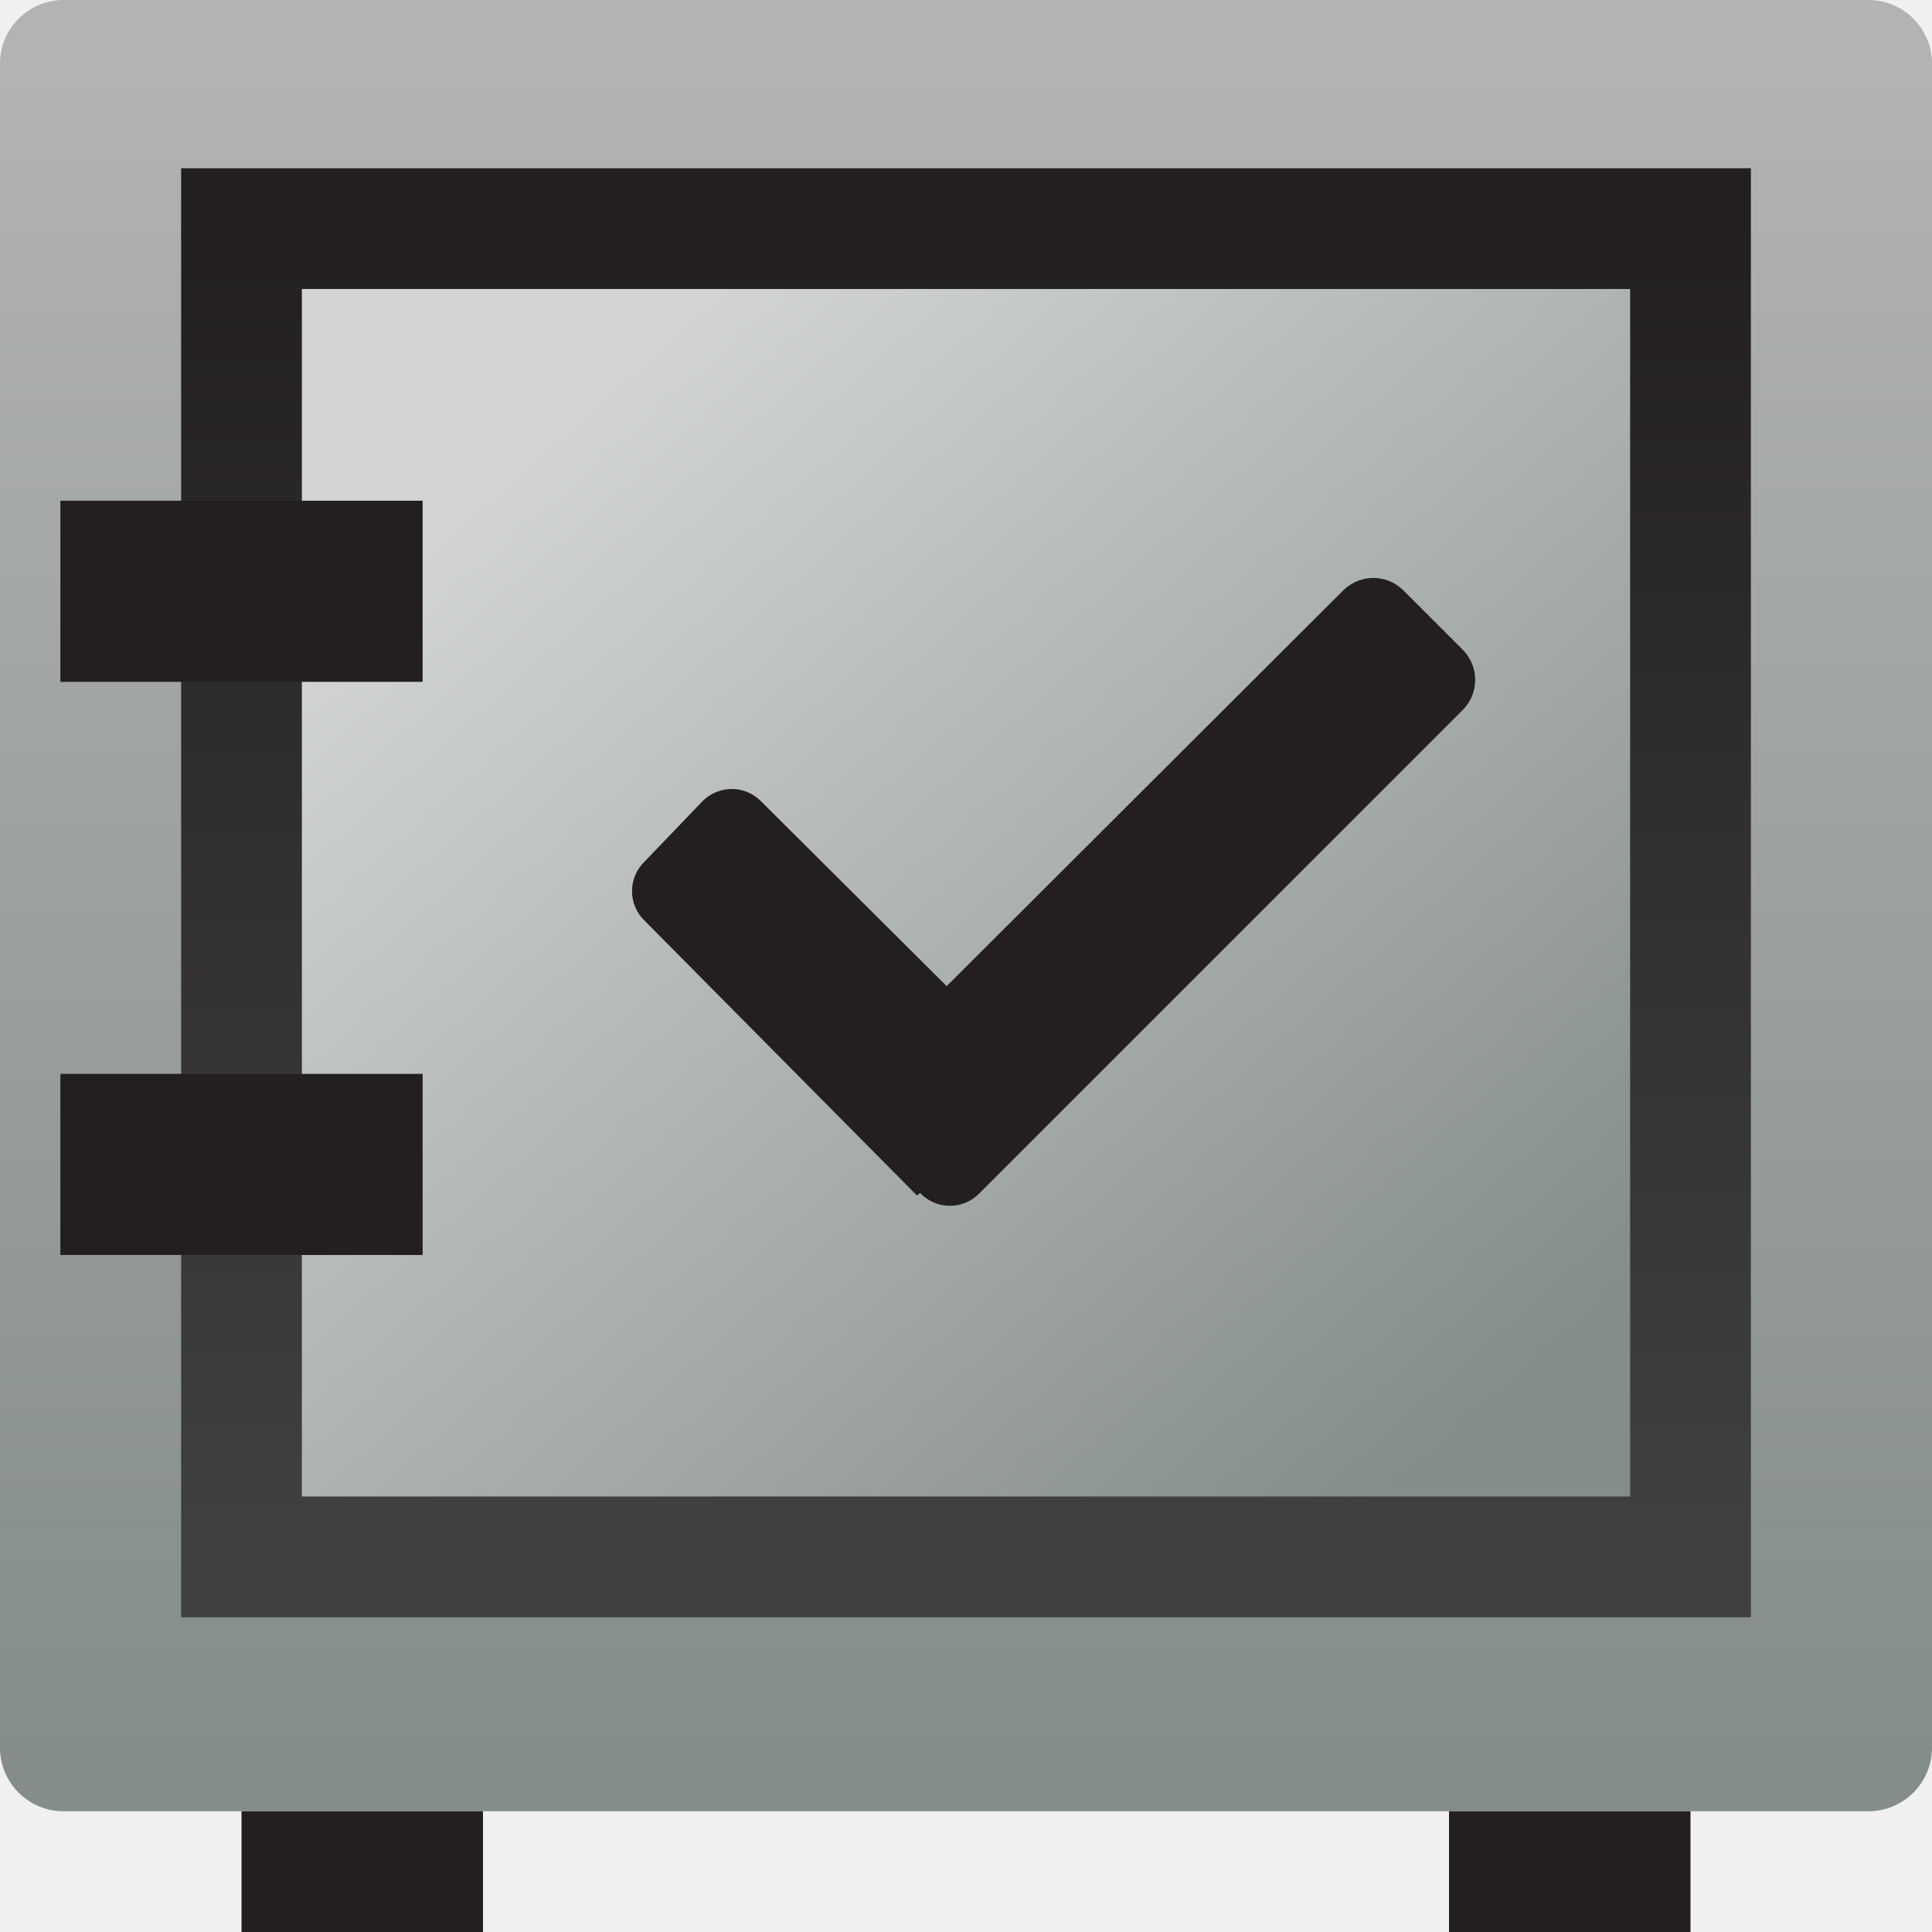
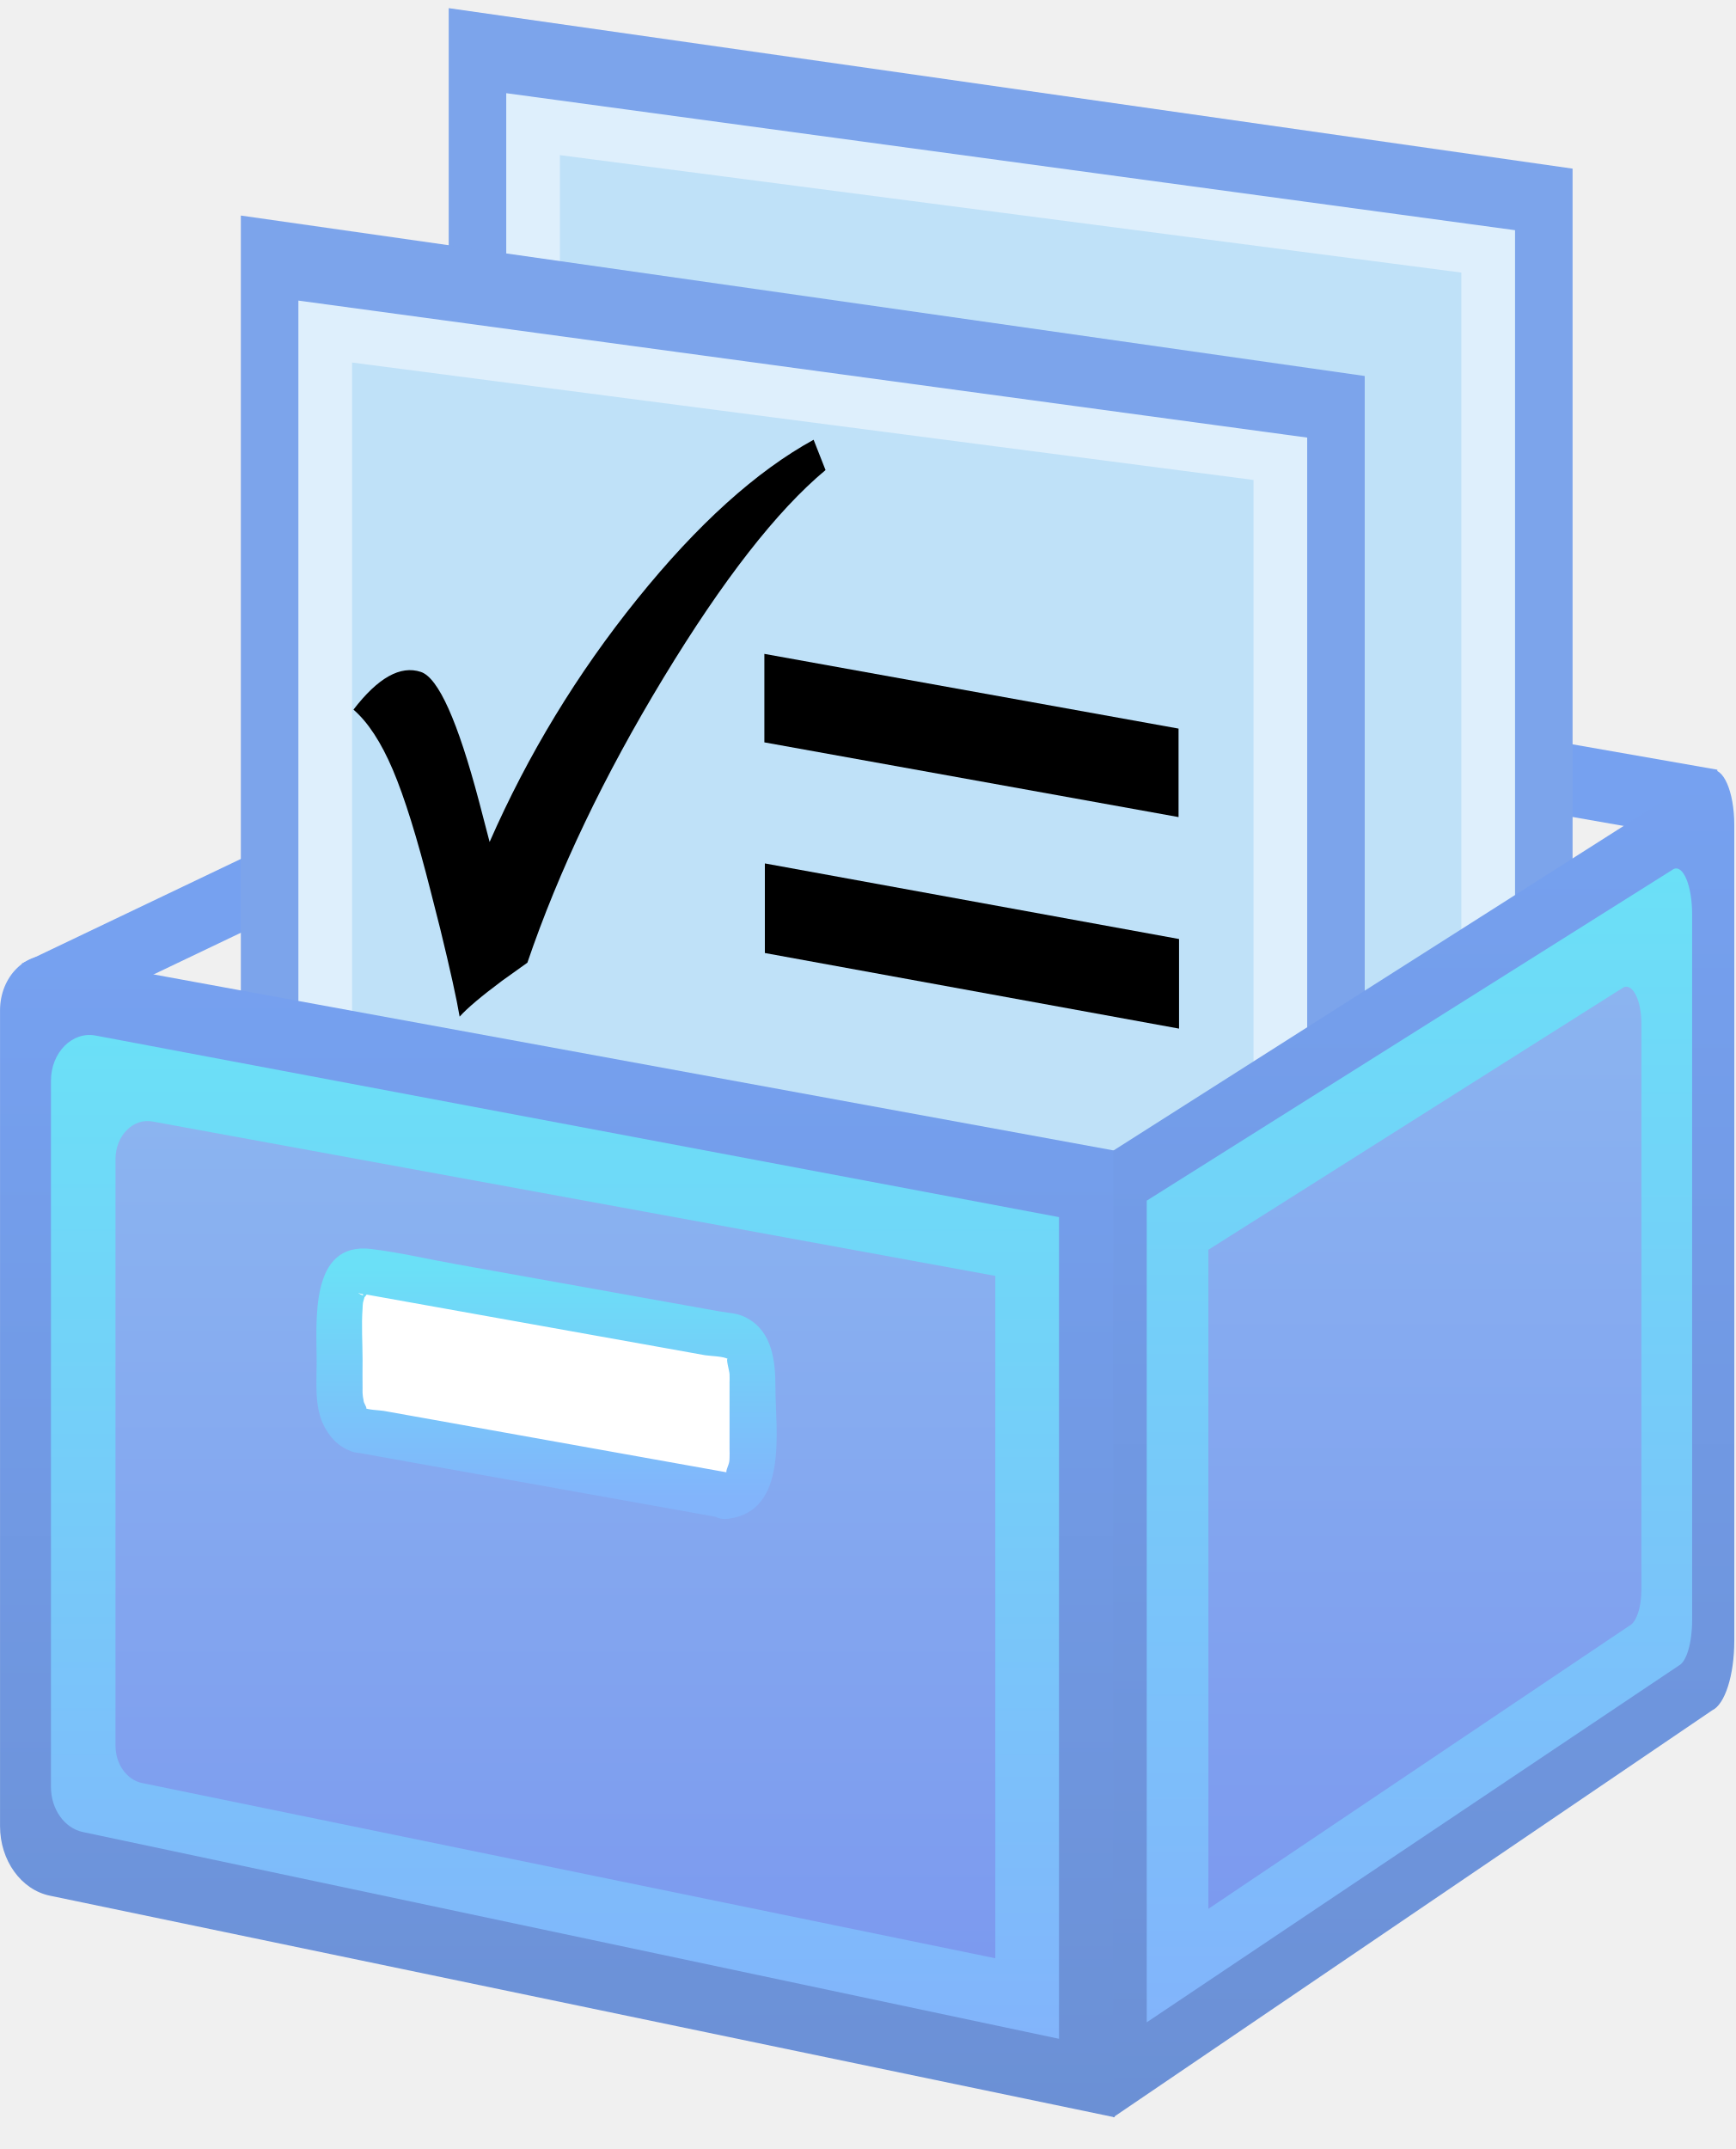
- <svg xmlns="http://www.w3.org/2000/svg" viewBox="0 0 24 24">
-   <defs>
-     <style>.a{fill:url(#a);}.b{fill:#231f20;}.c{fill:url(#b);}.d{fill:url(#c);}</style>
-     <linearGradient id="a" x1="12" y1="0.86" x2="12" y2="21.86" gradientUnits="userSpaceOnUse">
-       <stop offset="0" stop-color="#b2b3b3" />
-       <stop offset="1" stop-color="#848d8c" />
-     </linearGradient>
-     <linearGradient id="b" x1="12" y1="19" x2="12" y2="2.74" gradientUnits="userSpaceOnUse">
-       <stop offset="0" stop-color="#404041" />
-       <stop offset="1" stop-color="#231f20" />
-     </linearGradient>
-     <linearGradient id="c" x1="6.92" y1="5.36" x2="18.03" y2="17.88" gradientUnits="userSpaceOnUse">
-       <stop offset="0" stop-color="#d1d4d3" />
-       <stop offset="1" stop-color="#848d8c" />
-     </linearGradient>
-   </defs>
-   <rect class="a" width="24" height="22.5" rx="0.79" />
-   <rect class="b" x="3" y="22.5" width="3" height="1.5" />
-   <rect class="b" x="18" y="22.5" width="3" height="1.5" />
-   <rect class="c" x="2.25" y="2.09" width="19.5" height="18" />
-   <rect class="d" x="3.75" y="3.59" width="16.5" height="15" />
-   <rect class="b" x="1.86" y="5.13" width="2.25" height="4.5" transform="translate(10.38 4.36) rotate(90)" />
-   <path class="b" d="M11.38,14.89,8,11.48a.51.51,0,0,1,0-.74L8.71,10a.51.51,0,0,1,.74,0l2.3,2.29,4.93-4.92a.53.53,0,0,1,.74,0l.74.74a.53.53,0,0,1,0,.75l-6,6a.51.51,0,0,1-.74,0Z" transform="translate(0.01 -0.04)" />
-   <rect class="b" x="1.86" y="12.26" width="2.25" height="4.5" transform="translate(17.51 11.48) rotate(90)" />
+ <svg xmlns="http://www.w3.org/2000/svg" version="1.1" id="Ebene_1" x="0px" y="0px" viewBox="0 0 454 562" style="enable-background:new 0 0 454 562;" xml:space="preserve">
+   <style type="text/css">
+ 	.st0{fill:#76A1F0;}
+ 	.st1{fill:#7CA4EB;}
+ 	.st2{fill:#DEEFFC;}
+ 	.st3{fill:#BFE1F8;}
+ 	.st4{fill:url(#SVGID_1_);}
+ 	.st5{fill:url(#SVGID_2_);}
+ 	.st6{fill:url(#SVGID_3_);}
+ 	.st7{fill:url(#SVGID_4_);}
+ 	.st8{fill:url(#SVGID_5_);}
+ 	.st9{fill:url(#SVGID_6_);}
+ 	.st10{fill:#FFFFFF;}
+ 	.st11{fill:url(#SVGID_7_);}
+ </style>
+   <polygon class="st0" points="232.7,162.9 6.38,270.97 5.71,251.98 232.03,143.92 " />
+   <polygon class="st0" points="449.21,220.29 215.21,179.29 215.21,160.29 449.21,201.29 " />
+   <polygon class="st1" points="411.35,412.59 117.37,351.17 117.37,2.13 411.35,44.1 " />
+   <polygon class="st2" points="396.3,390.96 132.42,335.69 132.42,24.37 396.3,60.2 " />
+   <polygon class="st3" points="382.25,374.26 146.46,324.11 146.46,40.57 382.25,71.28 " />
+   <polygon class="st1" points="356.98,466.82 63,405.41 63,56.37 356.98,98.33 " />
+   <polygon class="st2" points="341.93,445.2 78.05,389.92 78.05,78.61 341.93,114.44 " />
+   <polygon class="st3" points="327.89,428.5 92.09,378.34 92.09,94.81 327.89,125.52 " />
+   <linearGradient id="SVGID_1_" gradientUnits="userSpaceOnUse" x1="145.796" y1="249.881" x2="145.796" y2="553.708">
+     <stop offset="9.681973e-08" style="stop-color:#76A1F0" />
+     <stop offset="1" style="stop-color:#6B90D5" />
+   </linearGradient>
+   <path class="st4" d="M0.01,264.23v213.34c0,8.95,5.49,16.61,13.02,18.18l278.54,57.96v-252.8l-277.4-50.85  C6.74,248.69,0.01,255.42,0.01,264.23z" />
+   <linearGradient id="SVGID_2_" gradientUnits="userSpaceOnUse" x1="145.171" y1="270.661" x2="145.171" y2="533.177">
+     <stop offset="0" style="stop-color:#6BE0F7" />
+     <stop offset="1" style="stop-color:#82B4FB" />
+   </linearGradient>
+   <path class="st5" d="M13.33,282.63v184.69c0,5.79,3.5,10.75,8.31,11.78l255.37,54.08V318.3L25.03,270.82  C18.89,269.65,13.33,275.27,13.33,282.63z" />
+   <linearGradient id="SVGID_3_" gradientUnits="userSpaceOnUse" x1="2104.204" y1="201.41" x2="2104.204" y2="553.721" gradientTransform="matrix(-0.3581 0 0 1 1126.018 0)">
+     <stop offset="9.681973e-08" style="stop-color:#76A1F0" />
+     <stop offset="1" style="stop-color:#6B90D5" />
+   </linearGradient>
+   <path class="st6" d="M453.65,215.75V429.1c0,8.95-2.43,16.61-5.78,18.18l-156.7,106.45v-252.8l156.19-99.34  C450.67,200.22,453.65,206.95,453.65,215.75z" />
+   <linearGradient id="SVGID_4_" gradientUnits="userSpaceOnUse" x1="2140.386" y1="227.11" x2="2140.386" y2="528.867" gradientTransform="matrix(-0.3341 0 0 1 1086.473 0)">
+     <stop offset="0" style="stop-color:#6BE0F7" />
+     <stop offset="1" style="stop-color:#82B4FB" />
+   </linearGradient>
+   <path class="st7" d="M442.62,239.08v184.69c0,5.79-1.45,10.75-3.44,11.78l-139.22,93.32V313.99l137.82-86.72  C440.32,226.1,442.62,231.71,442.62,239.08z" />
+   <linearGradient id="SVGID_5_" gradientUnits="userSpaceOnUse" x1="145.277" y1="293.176" x2="145.277" y2="512.12">
+     <stop offset="0" style="stop-color:#8BB4F0" />
+     <stop offset="1" style="stop-color:#7C9AEF" />
+   </linearGradient>
+   <path class="st8" d="M30.21,303.12V456.5c0,4.81,2.91,8.93,6.9,9.78l223.24,45.84V333.67L39.93,293.3  C34.83,292.33,30.21,297,30.21,303.12z" />
+   <linearGradient id="SVGID_6_" gradientUnits="userSpaceOnUse" x1="1475.305" y1="258.045" x2="1475.305" y2="499.176" gradientTransform="matrix(-0.433 0 0 1 1011.572 0)">
+     <stop offset="0" style="stop-color:#8BB4F0" />
+     <stop offset="1" style="stop-color:#7C9AEF" />
+   </linearGradient>
+   <path class="st9" d="M429.35,267.65v148.13c0,4.65-1.37,8.63-3.26,9.45l-110,73.96V326.83l108.67-68.67  C427.17,257.23,429.35,261.74,429.35,267.65z" />
+   <g>
+     <path class="st10" d="M190.44,391.18l-95.18-17.05c-3.54,0-6.41-4.38-6.41-9.77v-22.22c0-5.4,2.87-9.77,6.41-9.77l95.18,17.05   c3.54,0,6.41,4.38,6.41,9.77v22.22C196.85,386.8,193.98,391.18,190.44,391.18z" />
+     <g>
+       <linearGradient id="SVGID_7_" gradientUnits="userSpaceOnUse" x1="142.977" y1="331.857" x2="142.977" y2="391.676">
+         <stop offset="0" style="stop-color:#6BE0F7" />
+         <stop offset="1" style="stop-color:#82B4FB" />
+       </linearGradient>
+       <path class="st11" d="M192.04,385.39c-16.19-2.9-32.38-5.8-48.57-8.7c-10.82-1.94-21.64-3.88-32.47-5.82    c-3.53-0.63-7.05-1.26-10.58-1.89c-1.04-0.19-4.27-0.25-5.17-0.85c1.35,0.91-0.05-1.15-0.1-1.58c-0.13-1.06-0.21-0.78-0.31-2.22    c-0.03-0.42,0.01-0.85,0-1.27c-0.05-2.46,0-4.92,0-7.38c0-4.45-0.33-9.04,0-13.48c0.03-0.42,0.03-1.14,0.11-1.55    c0.13-0.47,0.26-0.93,0.39-1.4c0.93-0.96,0.75-1.31-0.56-1.04c1.03,1.42-1.89-0.52-0.8,0c0.58,0.28,1.5,0.27,2.13,0.38    c3.31,0.59,6.62,1.19,9.93,1.78c21.76,3.9,43.52,7.8,65.27,11.69c4.37,0.78,8.73,1.56,13.1,2.35c1.24,0.22,4.92,0.26,6.01,1.01    c-0.67-0.46,0.35,3.01,0.41,3.91c0.05,0.76,0,1.54,0,2.3c0,2.89,0,5.78,0,8.67s0,5.78,0,8.67c0,0.73,0.05,1.49,0,2.22    c-0.02,0.36,0,0.49-0.06,0.97c-0.13,1.16-1.43,3.16-0.35,3.03c-7.57,0.93-7.66,12.94,0,12c15.9-1.96,12.41-23.04,12.41-34.51    c0-6.68-0.79-14.33-7.36-17.94c-2.55-1.4-4.04-1.21-7.44-1.82c-22.94-4.11-45.87-8.22-68.81-12.33    c-7.33-1.31-14.72-3.06-22.12-3.96c-16.26-1.98-14.27,19.11-14.27,29.53c0,5.58-0.67,11.91,2.06,17c1.06,1.97,2.5,3.82,4.38,5.06    c1.03,0.68,2.15,1.21,3.34,1.57c0.07,0.02,2.71,0.4,1.05,0.13c0.6,0.1,1.21,0.21,1.81,0.32c8.89,1.62,17.8,3.19,26.7,4.78    c22.22,3.98,44.44,7.96,66.66,11.94C196.4,398.31,199.64,386.75,192.04,385.39z" />
+     </g>
+   </g>
+   <g>
+     <path d="M212.82,115l3.12,7.93c-12.7,10.58-26.83,28.69-42.38,54.32c-15.55,25.64-27.42,50.47-35.61,74.51l-6.59,4.71   c-5.46,4.07-9.17,7.2-11.13,9.4c-0.77-4.58-2.46-12.22-5.07-22.93l-2.49-9.8c-3.56-14.06-6.87-24.68-9.93-31.86   c-3.06-7.18-6.48-12.41-10.28-15.7c6.41-8.35,12.29-11.64,17.63-9.86c4.57,1.52,9.64,12.82,15.22,33.9l2.76,10.57   c10.03-22.87,22.91-44.06,38.64-63.56C182.44,137.12,197.81,123.25,212.82,115z" />
+   </g>
+   <g>
+     <path d="M200.07,225.8l108.34,19.77V269l-108.34-19.77V225.8z" />
+   </g>
+   <g>
+     <path d="M199.94,171l108.34,19.54v23.14l-108.34-19.54V171z" />
+   </g>
</svg>
